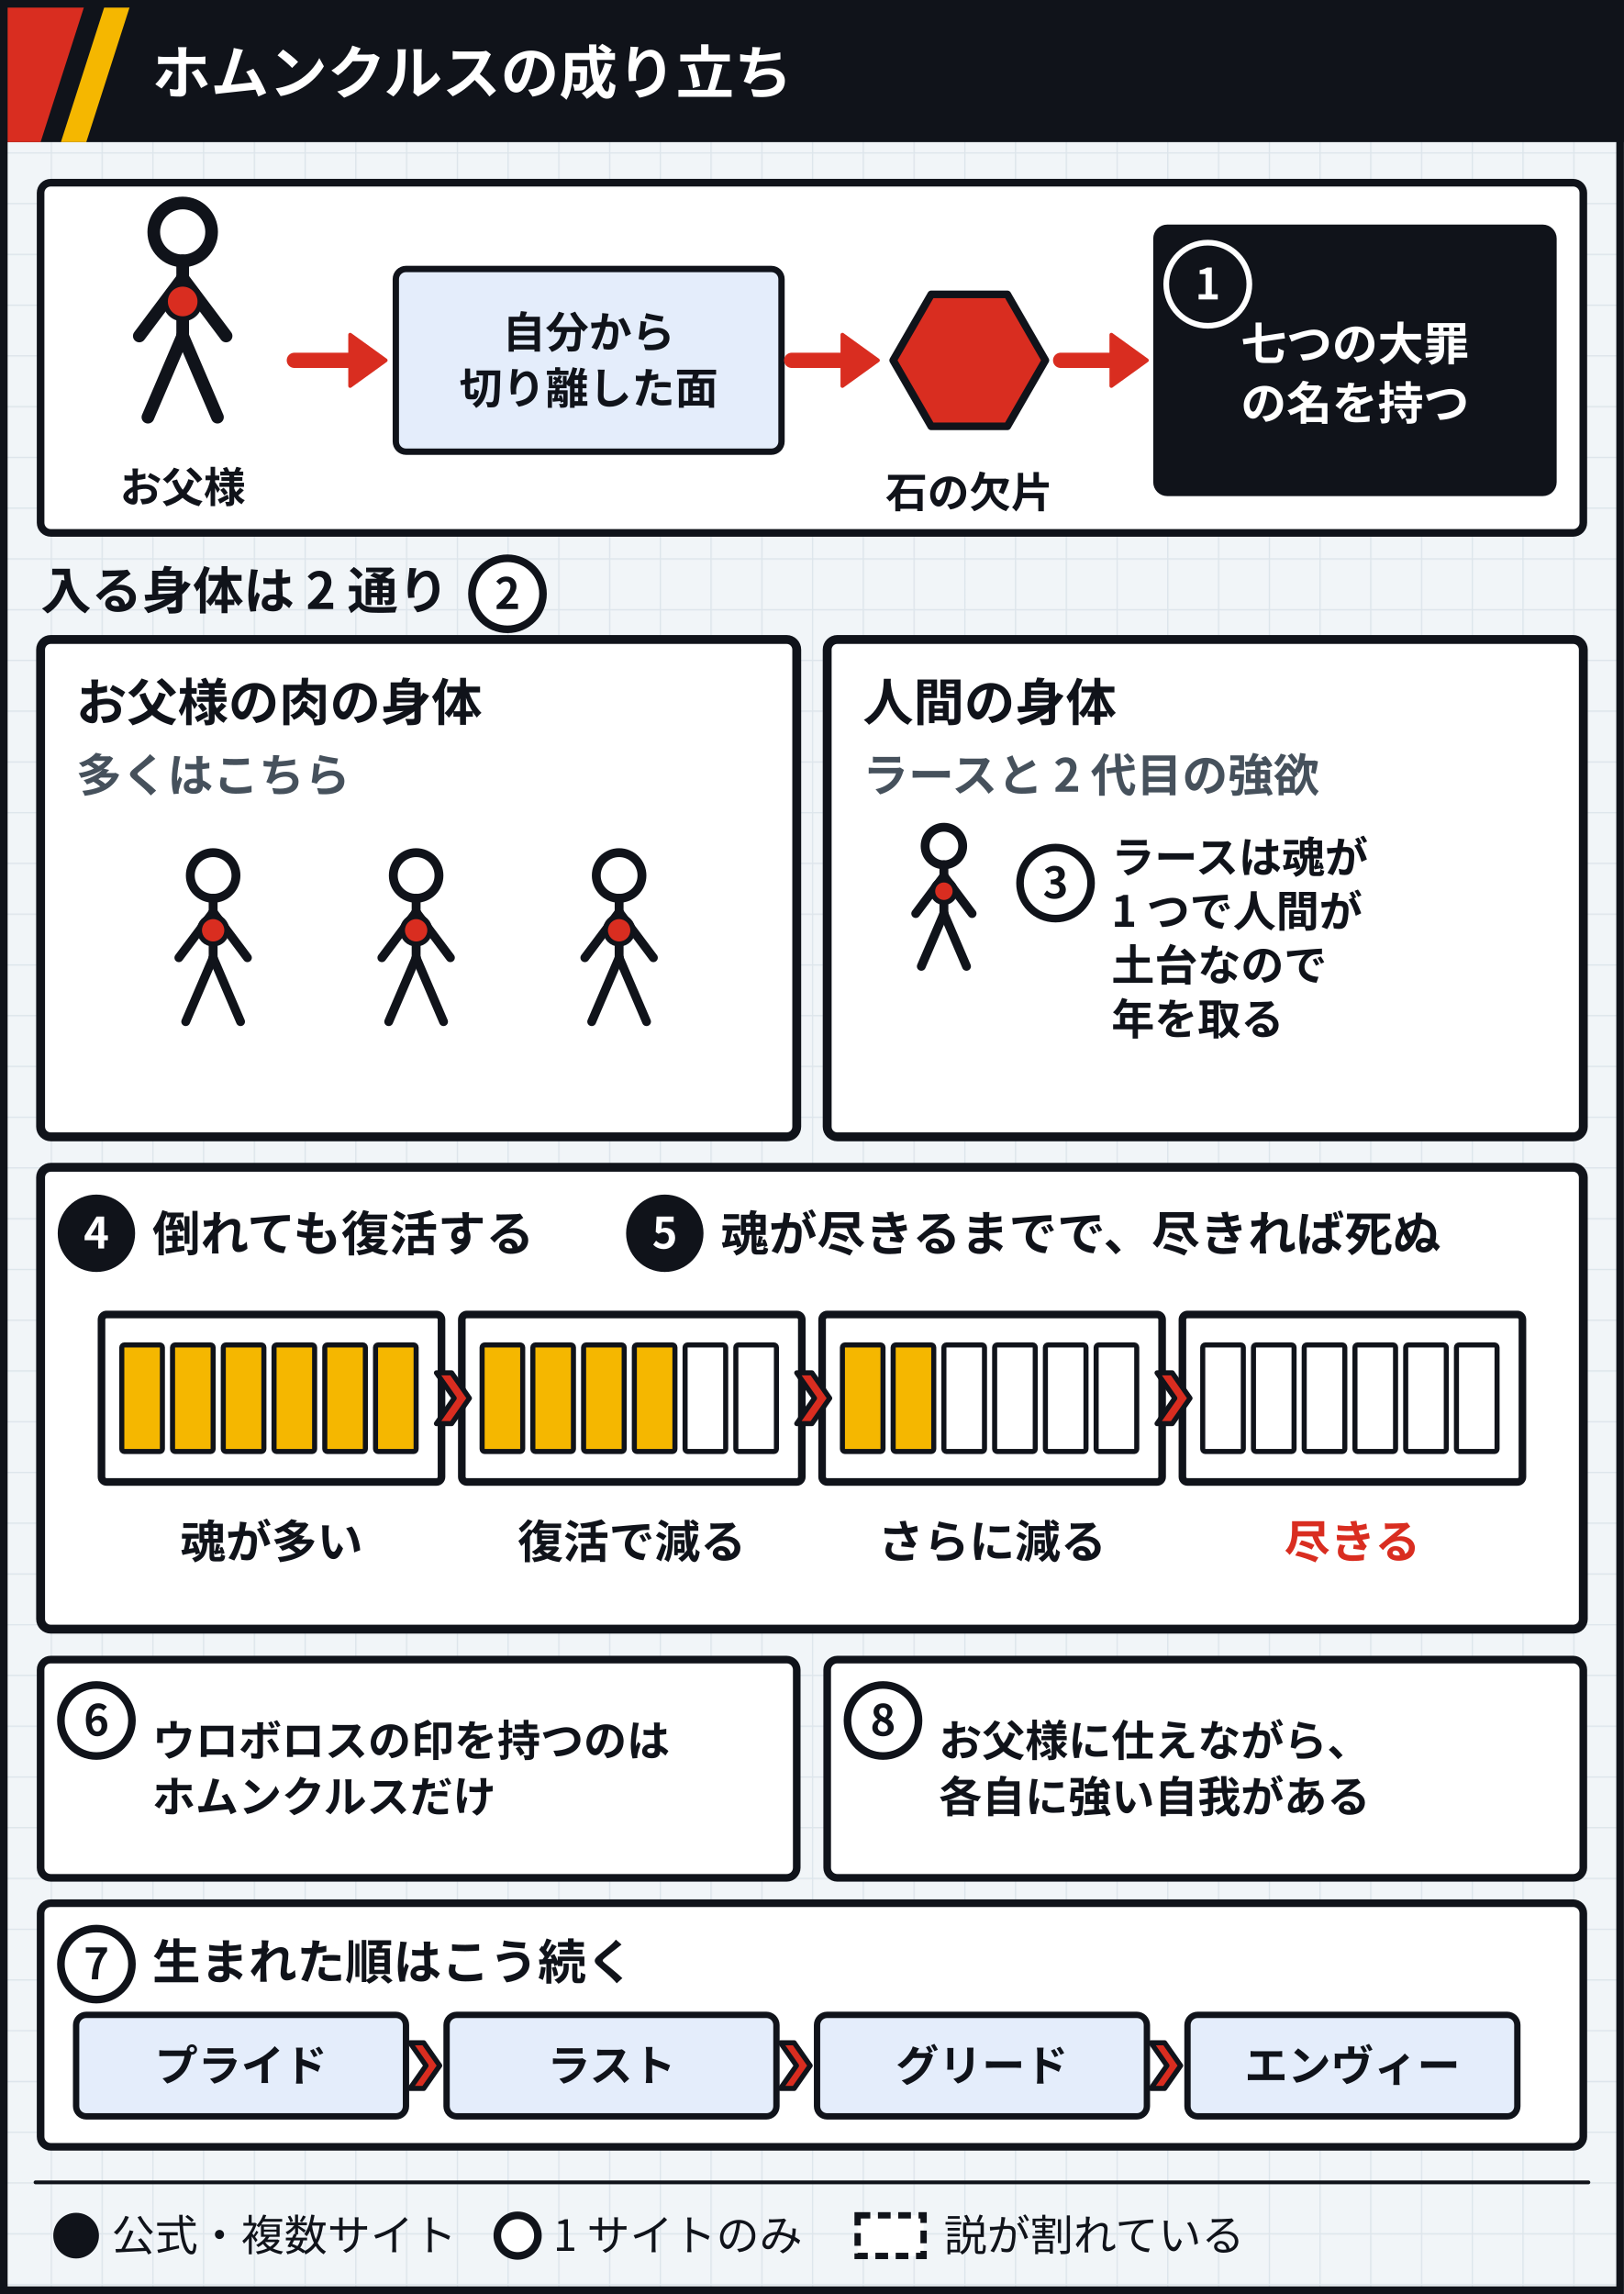
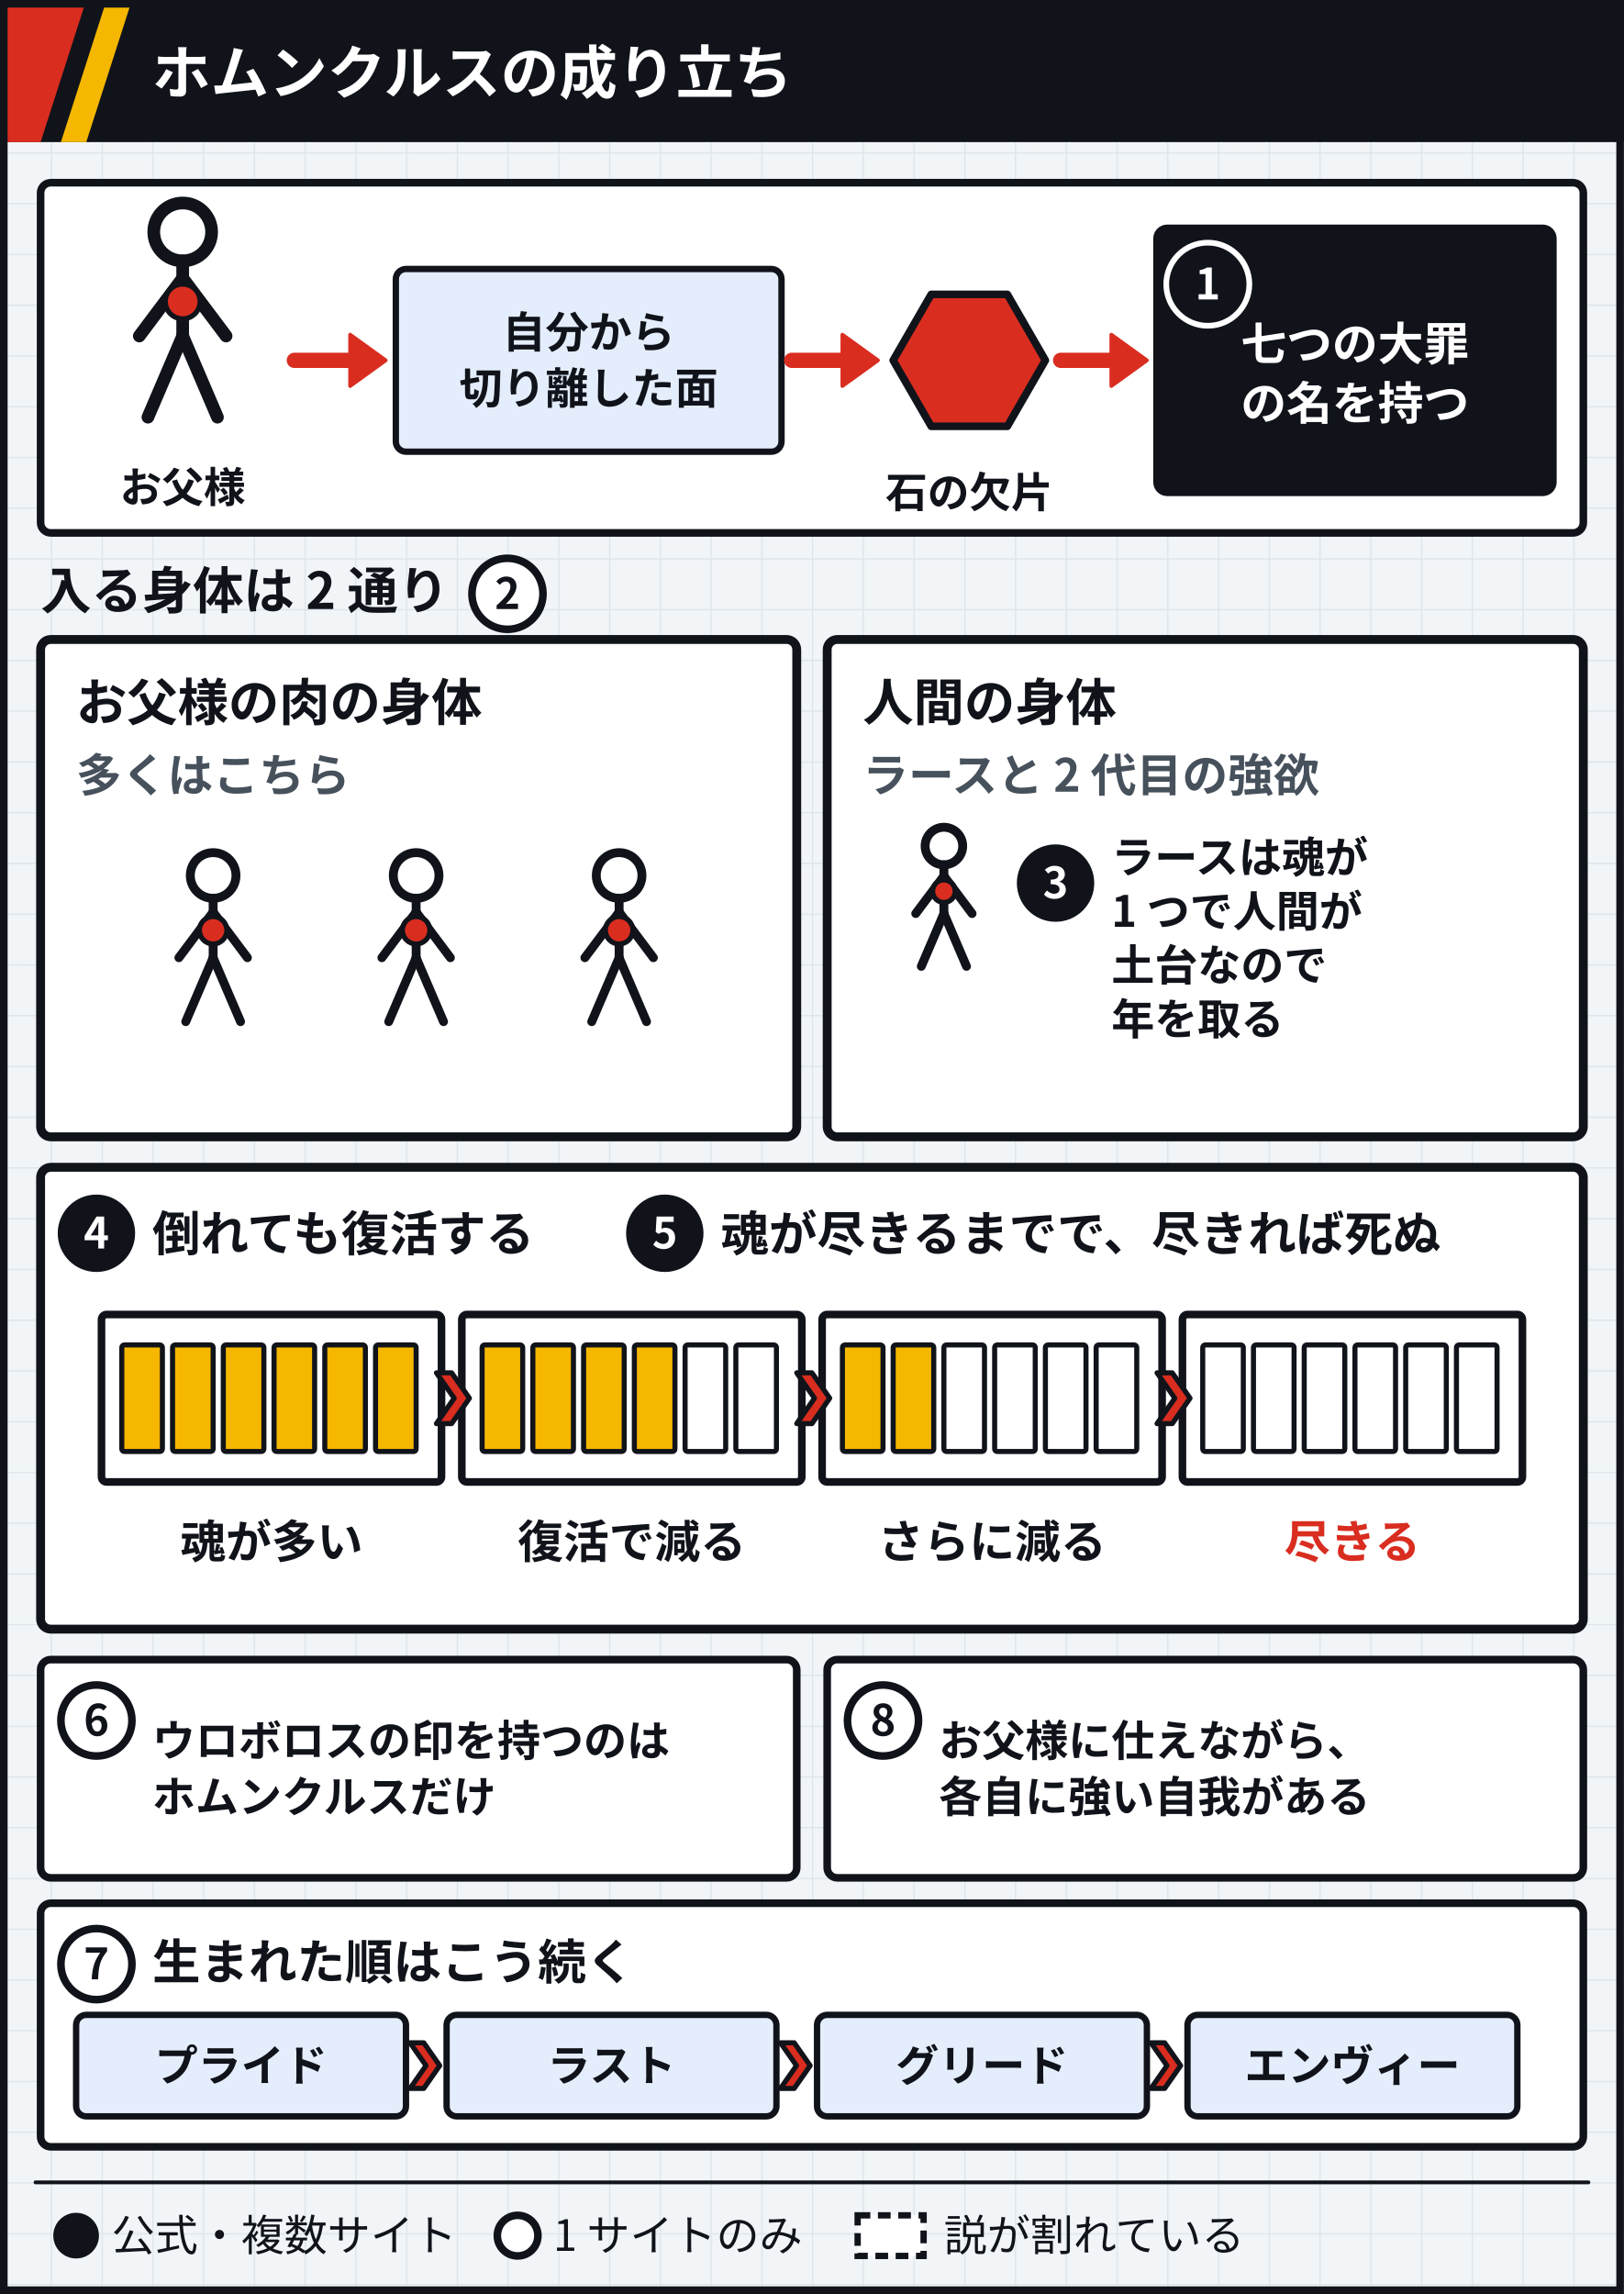
<svg xmlns="http://www.w3.org/2000/svg" xml:lang="ja" viewBox="0 0 640 904" width="640" height="904" role="img" aria-labelledby="homunculus-origin-title homunculus-origin-desc" font-family="'Hiragino Sans','Hiragino Kaku Gothic ProN','Yu Gothic','Meiryo','Noto Sans CJK JP','Noto Sans JP',sans-serif">
  <defs>
    <pattern id="homunculus-origin-grid" width="20" height="20" patternUnits="userSpaceOnUse">
      <path d="M20 0H0V20" fill="none" stroke="#dde5eb" stroke-width="1" />
    </pattern>
  </defs>
  <rect width="640" height="904" fill="#f1f5f8" />
  <rect width="640" height="904" fill="url(#homunculus-origin-grid)" />
  <rect x="0" y="0" width="640" height="56" fill="#10131a" />
  <polygon points="0,0 34,0 16,56 0,56" fill="#d92d20" />
  <polygon points="42,0 52,0 34,56 24,56" fill="#f5b700" />
  <text x="60" y="37" font-size="23" font-weight="800" fill="#ffffff">ホムンクルスの成り立ち</text>
  <rect x="16" y="72" width="608" height="138" rx="4" fill="#ffffff" stroke="#10131a" stroke-width="3" />
  <circle cx="72.0" cy="91.4" r="11.4" fill="#ffffff" stroke="#10131a" stroke-width="5" />
  <line x1="72.0" y1="102.8" x2="72.0" y2="132.4" stroke="#10131a" stroke-width="5" stroke-linecap="round" />
  <line x1="72.0" y1="132.4" x2="58.3" y2="164.4" stroke="#10131a" stroke-width="5" stroke-linecap="round" />
  <line x1="72.0" y1="132.4" x2="85.7" y2="164.4" stroke="#10131a" stroke-width="5" stroke-linecap="round" />
  <line x1="72.0" y1="109.6" x2="54.9" y2="132.4" stroke="#10131a" stroke-width="5" stroke-linecap="round" />
  <line x1="72.0" y1="109.6" x2="89.1" y2="132.4" stroke="#10131a" stroke-width="5" stroke-linecap="round" />
  <circle cx="72.0" cy="118.8" r="6.84" fill="#d92d20" stroke="#10131a" stroke-width="2" />
  <text x="72" y="198" font-size="16.5" font-weight="800" text-anchor="middle" fill="#10131a">お父様</text>
  <path d="M116.0 142.0 L138.0 142.0" fill="none" stroke="#d92d20" stroke-width="6" stroke-linecap="round" stroke-linejoin="round" />
  <polygon points="152.0,142.0 138.0,152.1 138.0,131.9" fill="#d92d20" stroke="#d92d20" stroke-width="1.5" stroke-linejoin="round" />
  <rect x="156" y="106" width="152" height="72" rx="4" fill="#e4edfb" stroke="#10131a" stroke-width="2.5" />
  <text x="232.0" y="137.07" font-size="17" font-weight="800" text-anchor="middle" fill="#10131a">自分から</text>
  <text x="232.0" y="159.17" font-size="17" font-weight="800" text-anchor="middle" fill="#10131a">切り離した面</text>
  <path d="M312.0 142.0 L332.0 142.0" fill="none" stroke="#d92d20" stroke-width="6" stroke-linecap="round" stroke-linejoin="round" />
  <polygon points="346.0,142.0 332.0,152.1 332.0,131.9" fill="#d92d20" stroke="#d92d20" stroke-width="1.5" stroke-linejoin="round" />
  <polygon points="412.0,142.0 397.0,168.0 367.0,168.0 352.0,142.0 367.0,116.0 397.0,116.0" fill="#d92d20" stroke="#10131a" stroke-width="3" stroke-linejoin="round" />
  <text x="382" y="200" font-size="16.5" font-weight="800" text-anchor="middle" fill="#10131a">石の欠片</text>
  <path d="M418.0 142.0 L438.0 142.0" fill="none" stroke="#d92d20" stroke-width="6" stroke-linecap="round" stroke-linejoin="round" />
  <polygon points="452.0,142.0 438.0,152.1 438.0,131.9" fill="#d92d20" stroke="#d92d20" stroke-width="1.5" stroke-linejoin="round" />
  <rect x="456" y="90" width="156" height="104" rx="4" fill="#10131a" stroke="#10131a" stroke-width="3" />
  <circle cx="476.0" cy="112.0" r="17" fill="#ffffff" stroke="#ffffff" stroke-width="1" />
  <circle cx="476.0" cy="112.0" r="14" fill="#10131a" stroke="#10131a" stroke-width="2.5" />
  <text x="476" y="118" font-size="17" font-weight="800" text-anchor="middle" fill="#ffffff">1</text>
  <text x="534" y="142.0" font-size="18" font-weight="800" text-anchor="middle" fill="#ffffff">七つの大罪</text>
  <text x="534" y="165.4" font-size="18" font-weight="800" text-anchor="middle" fill="#ffffff">の名を持つ</text>
  <text x="16" y="240" font-size="20" font-weight="800" text-anchor="start" fill="#10131a">入る身体は 2 通り</text>
  <circle cx="200.0" cy="234.0" r="14" fill="#ffffff" stroke="#10131a" stroke-width="3" />
  <text x="200" y="240" font-size="17" font-weight="800" text-anchor="middle" fill="#10131a">2</text>
  <rect x="16" y="252" width="298" height="196" rx="4" fill="#ffffff" stroke="#10131a" stroke-width="3.5" />
  <text x="30" y="284" font-size="20" font-weight="800" text-anchor="start" fill="#10131a">お父様の肉の身体</text>
  <text x="30" y="312" font-size="18" font-weight="700" text-anchor="start" fill="#46515c">多くはこちら</text>
  <circle cx="84.0" cy="345.0" r="9.0" fill="#ffffff" stroke="#10131a" stroke-width="3.5" />
  <line x1="84.0" y1="354.0" x2="84.0" y2="377.4" stroke="#10131a" stroke-width="3.5" stroke-linecap="round" />
  <line x1="84.0" y1="377.4" x2="73.2" y2="402.6" stroke="#10131a" stroke-width="3.5" stroke-linecap="round" />
  <line x1="84.0" y1="377.4" x2="94.8" y2="402.6" stroke="#10131a" stroke-width="3.5" stroke-linecap="round" />
  <line x1="84.0" y1="359.4" x2="70.5" y2="377.4" stroke="#10131a" stroke-width="3.5" stroke-linecap="round" />
  <line x1="84.0" y1="359.4" x2="97.5" y2="377.4" stroke="#10131a" stroke-width="3.5" stroke-linecap="round" />
  <circle cx="84.0" cy="366.6" r="5.4" fill="#d92d20" stroke="#10131a" stroke-width="2" />
  <circle cx="164.0" cy="345.0" r="9.0" fill="#ffffff" stroke="#10131a" stroke-width="3.5" />
  <line x1="164.0" y1="354.0" x2="164.0" y2="377.4" stroke="#10131a" stroke-width="3.5" stroke-linecap="round" />
  <line x1="164.0" y1="377.4" x2="153.2" y2="402.6" stroke="#10131a" stroke-width="3.5" stroke-linecap="round" />
  <line x1="164.0" y1="377.4" x2="174.8" y2="402.6" stroke="#10131a" stroke-width="3.5" stroke-linecap="round" />
  <line x1="164.0" y1="359.4" x2="150.5" y2="377.4" stroke="#10131a" stroke-width="3.5" stroke-linecap="round" />
  <line x1="164.0" y1="359.4" x2="177.5" y2="377.4" stroke="#10131a" stroke-width="3.5" stroke-linecap="round" />
  <circle cx="164.0" cy="366.6" r="5.4" fill="#d92d20" stroke="#10131a" stroke-width="2" />
  <circle cx="244.0" cy="345.0" r="9.0" fill="#ffffff" stroke="#10131a" stroke-width="3.5" />
  <line x1="244.0" y1="354.0" x2="244.0" y2="377.4" stroke="#10131a" stroke-width="3.5" stroke-linecap="round" />
  <line x1="244.0" y1="377.4" x2="233.2" y2="402.6" stroke="#10131a" stroke-width="3.5" stroke-linecap="round" />
  <line x1="244.0" y1="377.4" x2="254.8" y2="402.6" stroke="#10131a" stroke-width="3.5" stroke-linecap="round" />
  <line x1="244.0" y1="359.4" x2="230.5" y2="377.4" stroke="#10131a" stroke-width="3.5" stroke-linecap="round" />
  <line x1="244.0" y1="359.4" x2="257.5" y2="377.4" stroke="#10131a" stroke-width="3.5" stroke-linecap="round" />
  <circle cx="244.0" cy="366.6" r="5.4" fill="#d92d20" stroke="#10131a" stroke-width="2" />
  <rect x="326" y="252" width="298" height="196" rx="4" fill="#ffffff" stroke="#10131a" stroke-width="3.5" />
  <text x="340" y="284" font-size="20" font-weight="800" text-anchor="start" fill="#10131a">人間の身体</text>
  <text x="340" y="312" font-size="18" font-weight="700" text-anchor="start" fill="#46515c">ラースと 2 代目の強欲</text>
  <circle cx="372.0" cy="333.4" r="7.4" fill="#ffffff" stroke="#10131a" stroke-width="3.5" />
  <line x1="372.0" y1="340.8" x2="372.0" y2="360.0" stroke="#10131a" stroke-width="3.5" stroke-linecap="round" />
  <line x1="372.0" y1="360.0" x2="363.1" y2="380.8" stroke="#10131a" stroke-width="3.5" stroke-linecap="round" />
  <line x1="372.0" y1="360.0" x2="380.9" y2="380.8" stroke="#10131a" stroke-width="3.5" stroke-linecap="round" />
  <line x1="372.0" y1="345.2" x2="360.9" y2="360.0" stroke="#10131a" stroke-width="3.5" stroke-linecap="round" />
  <line x1="372.0" y1="345.2" x2="383.1" y2="360.0" stroke="#10131a" stroke-width="3.5" stroke-linecap="round" />
  <circle cx="372.0" cy="351.2" r="4.44" fill="#d92d20" stroke="#10131a" stroke-width="2" />
-   <circle cx="416.0" cy="348.0" r="14" fill="#ffffff" stroke="#10131a" stroke-width="3" />
-   <text x="416" y="354" font-size="17" font-weight="800" text-anchor="middle" fill="#10131a">3</text>
+   <circle cx="416.0" cy="348.0" r="14" fill="#10131a" stroke="#10131a" stroke-width="2.5" />
+   <text x="416" y="354" font-size="17" font-weight="800" text-anchor="middle" fill="#ffffff">3</text>
  <text x="438" y="344.0" font-size="17" font-weight="700" text-anchor="start" fill="#10131a">ラースは魂が</text>
  <text x="438" y="365.25" font-size="17" font-weight="700" text-anchor="start" fill="#10131a">1 つで人間が</text>
  <text x="438" y="386.5" font-size="17" font-weight="700" text-anchor="start" fill="#10131a">土台なので</text>
  <text x="438" y="407.75" font-size="17" font-weight="700" text-anchor="start" fill="#10131a">年を取る</text>
  <rect x="16" y="460" width="608" height="182" rx="4" fill="#ffffff" stroke="#10131a" stroke-width="3.5" />
  <circle cx="38.0" cy="486.0" r="14" fill="#10131a" stroke="#10131a" stroke-width="2.5" />
  <text x="38" y="492" font-size="17" font-weight="800" text-anchor="middle" fill="#ffffff">4</text>
  <text x="60" y="493" font-size="19" font-weight="800" text-anchor="start" fill="#10131a">倒れても復活する</text>
  <circle cx="262.0" cy="486.0" r="14" fill="#10131a" stroke="#10131a" stroke-width="2.5" />
  <text x="262" y="492" font-size="17" font-weight="800" text-anchor="middle" fill="#ffffff">5</text>
  <text x="284" y="493" font-size="19" font-weight="800" text-anchor="start" fill="#10131a">魂が尽きるまでで、尽きれば死ぬ</text>
  <rect x="40" y="518" width="134" height="66" rx="2" fill="#ffffff" stroke="#10131a" stroke-width="3" />
  <rect x="48" y="530" width="16" height="42" rx="1" fill="#f5b700" stroke="#10131a" stroke-width="2" />
  <rect x="68" y="530" width="16" height="42" rx="1" fill="#f5b700" stroke="#10131a" stroke-width="2" />
  <rect x="88" y="530" width="16" height="42" rx="1" fill="#f5b700" stroke="#10131a" stroke-width="2" />
  <rect x="108" y="530" width="16" height="42" rx="1" fill="#f5b700" stroke="#10131a" stroke-width="2" />
  <rect x="128" y="530" width="16" height="42" rx="1" fill="#f5b700" stroke="#10131a" stroke-width="2" />
  <rect x="148" y="530" width="16" height="42" rx="1" fill="#f5b700" stroke="#10131a" stroke-width="2" />
  <text x="107" y="614" font-size="18" font-weight="800" text-anchor="middle" fill="#10131a">魂が多い</text>
  <rect x="182" y="518" width="134" height="66" rx="2" fill="#ffffff" stroke="#10131a" stroke-width="3" />
  <rect x="190" y="530" width="16" height="42" rx="1" fill="#f5b700" stroke="#10131a" stroke-width="2" />
  <rect x="210" y="530" width="16" height="42" rx="1" fill="#f5b700" stroke="#10131a" stroke-width="2" />
  <rect x="230" y="530" width="16" height="42" rx="1" fill="#f5b700" stroke="#10131a" stroke-width="2" />
  <rect x="250" y="530" width="16" height="42" rx="1" fill="#f5b700" stroke="#10131a" stroke-width="2" />
  <rect x="270" y="530" width="16" height="42" rx="1" fill="#ffffff" stroke="#10131a" stroke-width="2" />
  <rect x="290" y="530" width="16" height="42" rx="1" fill="#ffffff" stroke="#10131a" stroke-width="2" />
  <text x="249" y="614" font-size="18" font-weight="800" text-anchor="middle" fill="#10131a">復活で減る</text>
  <rect x="324" y="518" width="134" height="66" rx="2" fill="#ffffff" stroke="#10131a" stroke-width="3" />
  <rect x="332" y="530" width="16" height="42" rx="1" fill="#f5b700" stroke="#10131a" stroke-width="2" />
  <rect x="352" y="530" width="16" height="42" rx="1" fill="#f5b700" stroke="#10131a" stroke-width="2" />
  <rect x="372" y="530" width="16" height="42" rx="1" fill="#ffffff" stroke="#10131a" stroke-width="2" />
  <rect x="392" y="530" width="16" height="42" rx="1" fill="#ffffff" stroke="#10131a" stroke-width="2" />
  <rect x="412" y="530" width="16" height="42" rx="1" fill="#ffffff" stroke="#10131a" stroke-width="2" />
  <rect x="432" y="530" width="16" height="42" rx="1" fill="#ffffff" stroke="#10131a" stroke-width="2" />
  <text x="391" y="614" font-size="18" font-weight="800" text-anchor="middle" fill="#10131a">さらに減る</text>
  <rect x="466" y="518" width="134" height="66" rx="2" fill="#ffffff" stroke="#10131a" stroke-width="3" />
  <rect x="474" y="530" width="16" height="42" rx="1" fill="#ffffff" stroke="#10131a" stroke-width="2" />
  <rect x="494" y="530" width="16" height="42" rx="1" fill="#ffffff" stroke="#10131a" stroke-width="2" />
  <rect x="514" y="530" width="16" height="42" rx="1" fill="#ffffff" stroke="#10131a" stroke-width="2" />
  <rect x="534" y="530" width="16" height="42" rx="1" fill="#ffffff" stroke="#10131a" stroke-width="2" />
  <rect x="554" y="530" width="16" height="42" rx="1" fill="#ffffff" stroke="#10131a" stroke-width="2" />
  <rect x="574" y="530" width="16" height="42" rx="1" fill="#ffffff" stroke="#10131a" stroke-width="2" />
  <text x="533" y="614" font-size="18" font-weight="800" text-anchor="middle" fill="#d92d20">尽きる</text>
  <polygon points="172.0,541.0 178.0,541.0 185.0,551.0 178.0,561.0 172.0,561.0 179.0,551.0" fill="#d92d20" stroke="#10131a" stroke-width="2" stroke-linejoin="round" />
  <polygon points="314.0,541.0 320.0,541.0 327.0,551.0 320.0,561.0 314.0,561.0 321.0,551.0" fill="#d92d20" stroke="#10131a" stroke-width="2" stroke-linejoin="round" />
  <polygon points="456.0,541.0 462.0,541.0 469.0,551.0 462.0,561.0 456.0,561.0 463.0,551.0" fill="#d92d20" stroke="#10131a" stroke-width="2" stroke-linejoin="round" />
  <rect x="16" y="654" width="298" height="86" rx="4" fill="#ffffff" stroke="#10131a" stroke-width="3" />
  <circle cx="38.0" cy="678.0" r="14" fill="#ffffff" stroke="#10131a" stroke-width="3" />
  <text x="38" y="684" font-size="17" font-weight="800" text-anchor="middle" fill="#10131a">6</text>
  <text x="60" y="692.1" font-size="17" font-weight="700" text-anchor="start" fill="#10131a">ウロボロスの印を持つのは</text>
  <text x="60" y="714.2" font-size="17" font-weight="700" text-anchor="start" fill="#10131a">ホムンクルスだけ</text>
  <rect x="326" y="654" width="298" height="86" rx="4" fill="#ffffff" stroke="#10131a" stroke-width="3" />
  <circle cx="348.0" cy="678.0" r="14" fill="#ffffff" stroke="#10131a" stroke-width="3" />
  <text x="348" y="684" font-size="17" font-weight="800" text-anchor="middle" fill="#10131a">8</text>
  <text x="370" y="692.1" font-size="17" font-weight="700" text-anchor="start" fill="#10131a">お父様に仕えながら、</text>
  <text x="370" y="714.2" font-size="17" font-weight="700" text-anchor="start" fill="#10131a">各自に強い自我がある</text>
  <rect x="16" y="750" width="608" height="96" rx="4" fill="#ffffff" stroke="#10131a" stroke-width="3" />
  <circle cx="38.0" cy="774.0" r="14" fill="#ffffff" stroke="#10131a" stroke-width="3" />
  <text x="38" y="780" font-size="17" font-weight="800" text-anchor="middle" fill="#10131a">7</text>
  <text x="60" y="780" font-size="19" font-weight="800" text-anchor="start" fill="#10131a">生まれた順はこう続く</text>
  <rect x="30" y="794" width="130" height="40" rx="4" fill="#e4edfb" stroke="#10131a" stroke-width="2.5" />
  <text x="95.0" y="820.12" font-size="17" font-weight="800" text-anchor="middle" fill="#10131a">プライド</text>
  <polygon points="161.6,805.0 167.0,805.0 173.3,814.0 167.0,823.0 161.6,823.0 167.9,814.0" fill="#d92d20" stroke="#10131a" stroke-width="2" stroke-linejoin="round" />
  <rect x="176" y="794" width="130" height="40" rx="4" fill="#e4edfb" stroke="#10131a" stroke-width="2.5" />
  <text x="241.0" y="820.12" font-size="17" font-weight="800" text-anchor="middle" fill="#10131a">ラスト</text>
  <polygon points="307.6,805.0 313.0,805.0 319.3,814.0 313.0,823.0 307.6,823.0 313.9,814.0" fill="#d92d20" stroke="#10131a" stroke-width="2" stroke-linejoin="round" />
  <rect x="322" y="794" width="130" height="40" rx="4" fill="#e4edfb" stroke="#10131a" stroke-width="2.5" />
  <text x="387.0" y="820.12" font-size="17" font-weight="800" text-anchor="middle" fill="#10131a">グリード</text>
  <polygon points="453.6,805.0 459.0,805.0 465.3,814.0 459.0,823.0 453.6,823.0 459.9,814.0" fill="#d92d20" stroke="#10131a" stroke-width="2" stroke-linejoin="round" />
  <rect x="468" y="794" width="130" height="40" rx="4" fill="#e4edfb" stroke="#10131a" stroke-width="2.5" />
  <text x="533.0" y="820.12" font-size="17" font-weight="800" text-anchor="middle" fill="#10131a">エンヴィー</text>
  <line x1="14.0" y1="860.0" x2="626.0" y2="860.0" stroke="#10131a" stroke-width="1.5" stroke-linecap="round" />
  <circle cx="30.0" cy="881.0" r="8" fill="#10131a" stroke="#10131a" stroke-width="2" />
  <text x="44" y="887" font-size="17" font-weight="500" text-anchor="start" fill="#10131a">公式・複数サイト</text>
  <circle cx="204.0" cy="881.0" r="8" fill="#ffffff" stroke="#10131a" stroke-width="3" />
  <text x="218" y="887" font-size="17" font-weight="500" text-anchor="start" fill="#10131a">1 サイトのみ</text>
  <rect x="338" y="873" width="26" height="16" rx="0" fill="#ffffff" stroke="#10131a" stroke-width="2.5" stroke-dasharray="5,3" />
  <text x="372" y="887" font-size="17" font-weight="500" text-anchor="start" fill="#10131a">説が割れている</text>
  <rect x="1.5" y="1.5" width="637" height="901" fill="none" stroke="#10131a" stroke-width="3" />
</svg>
